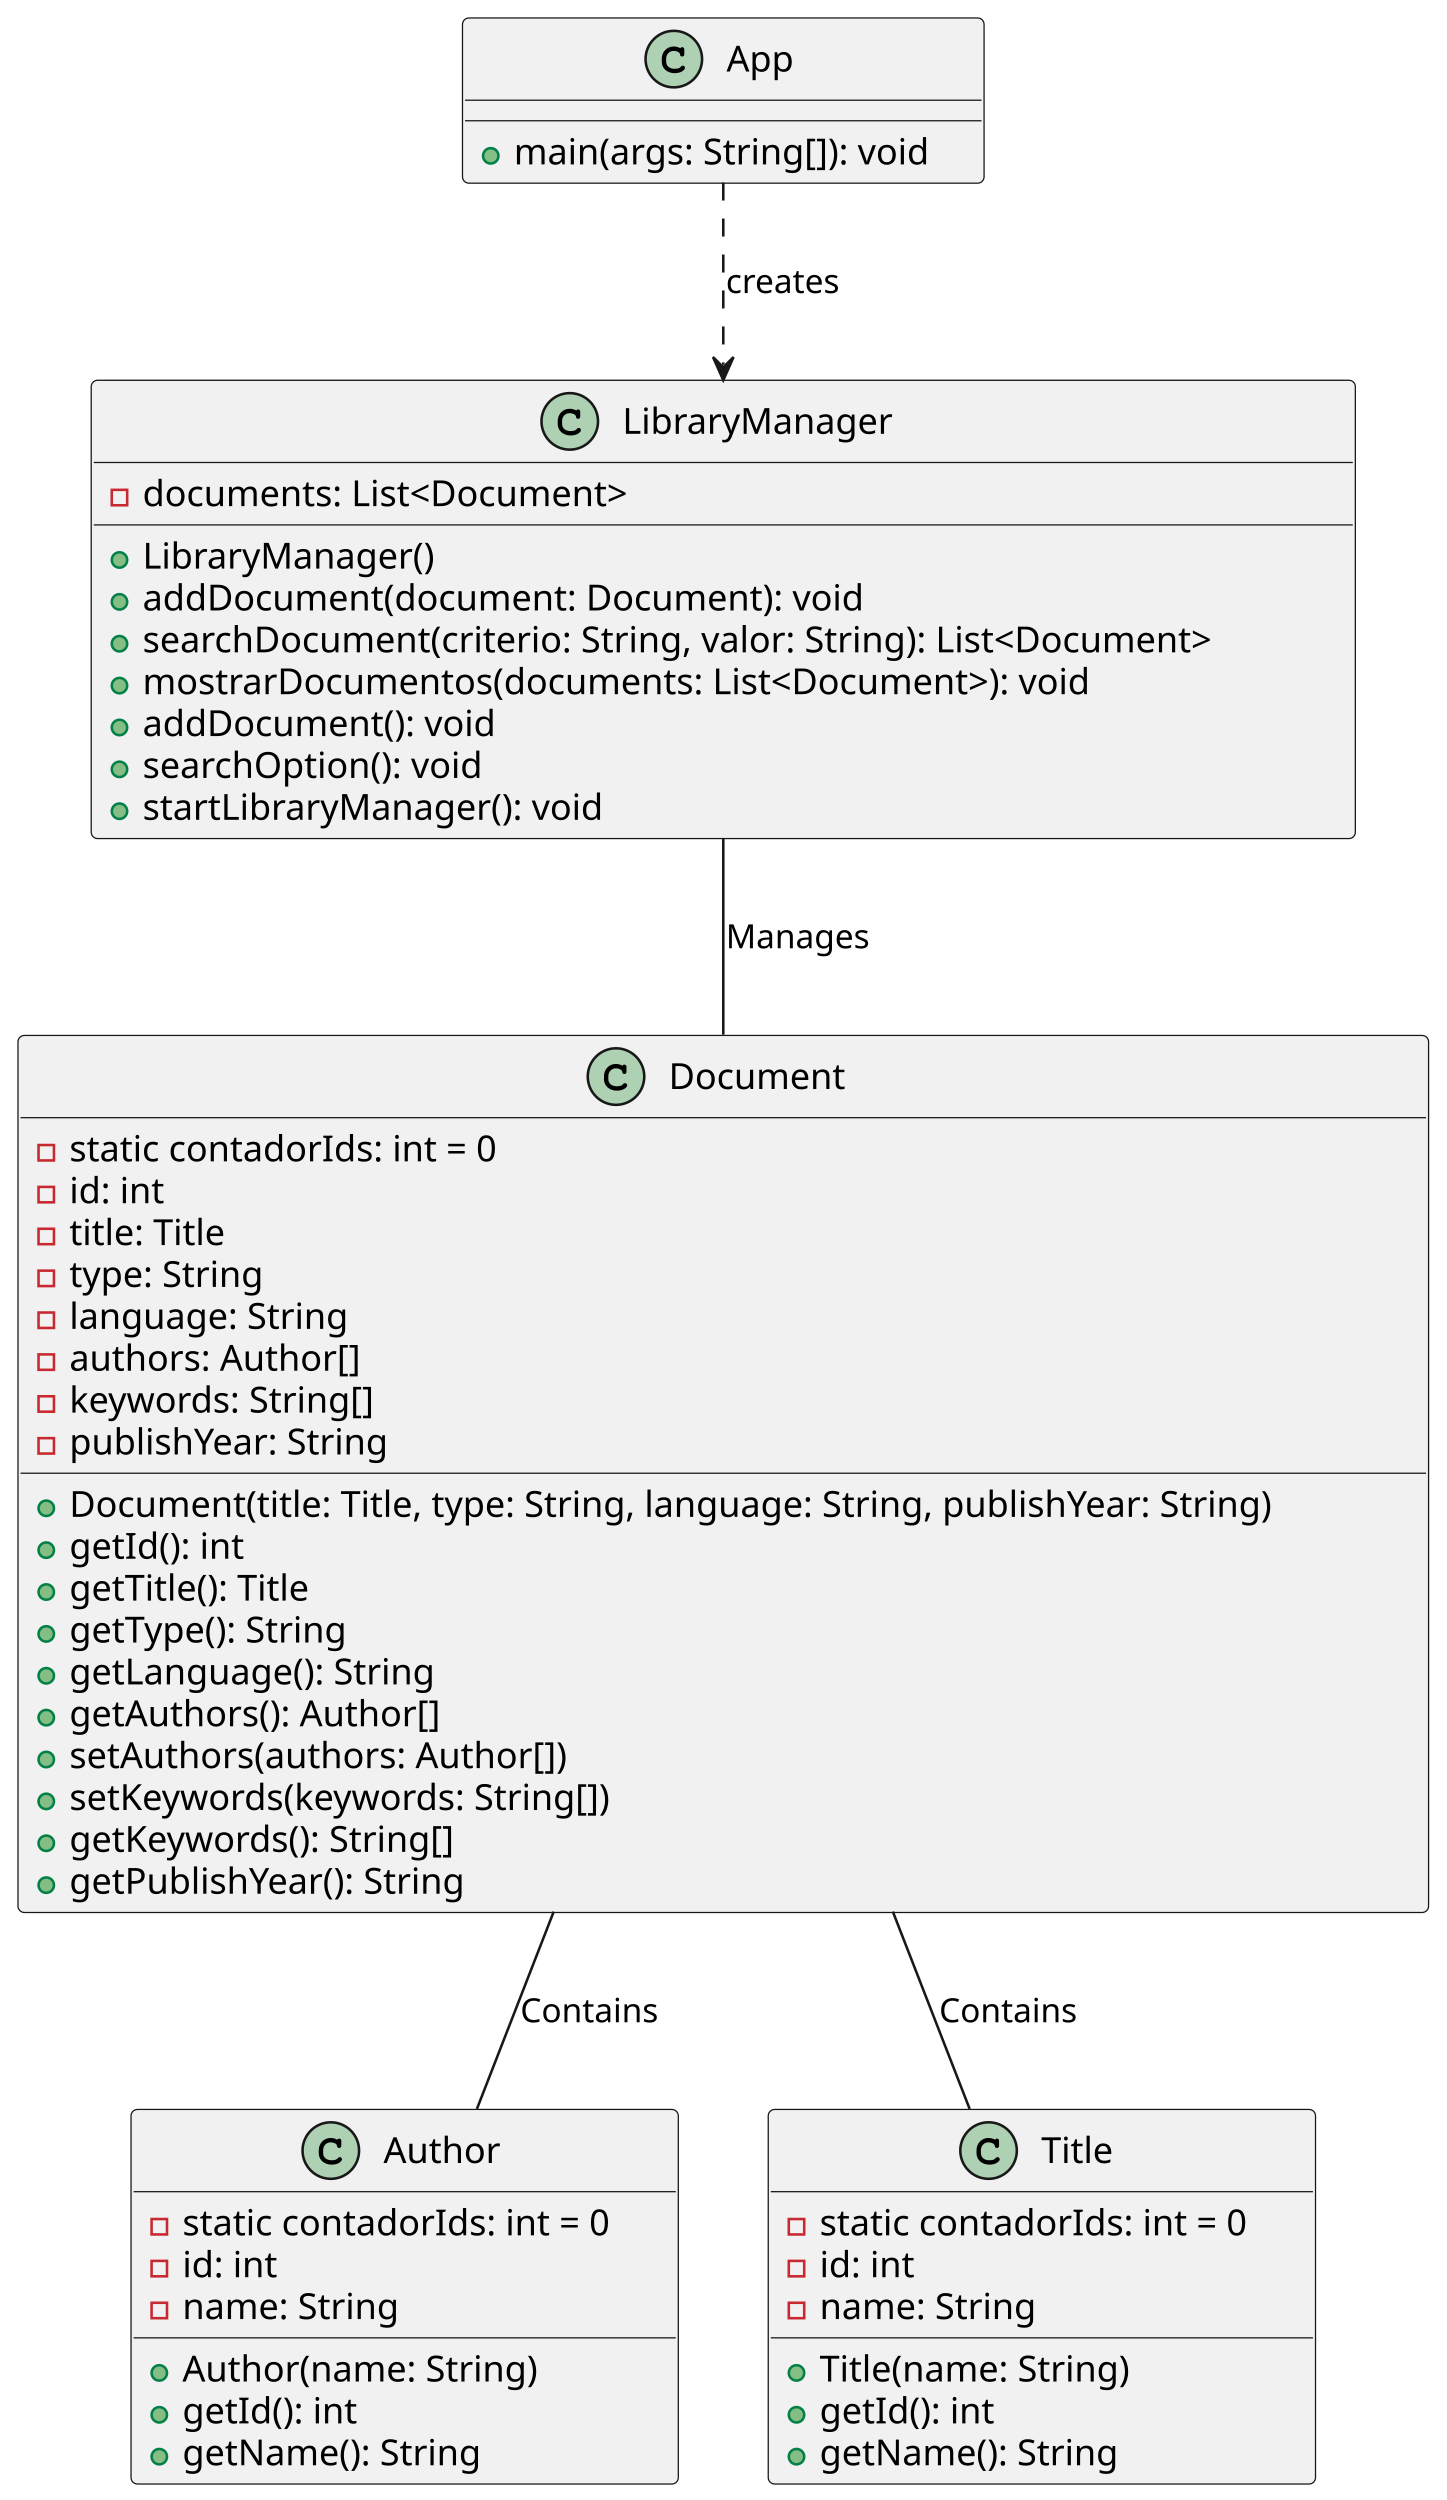
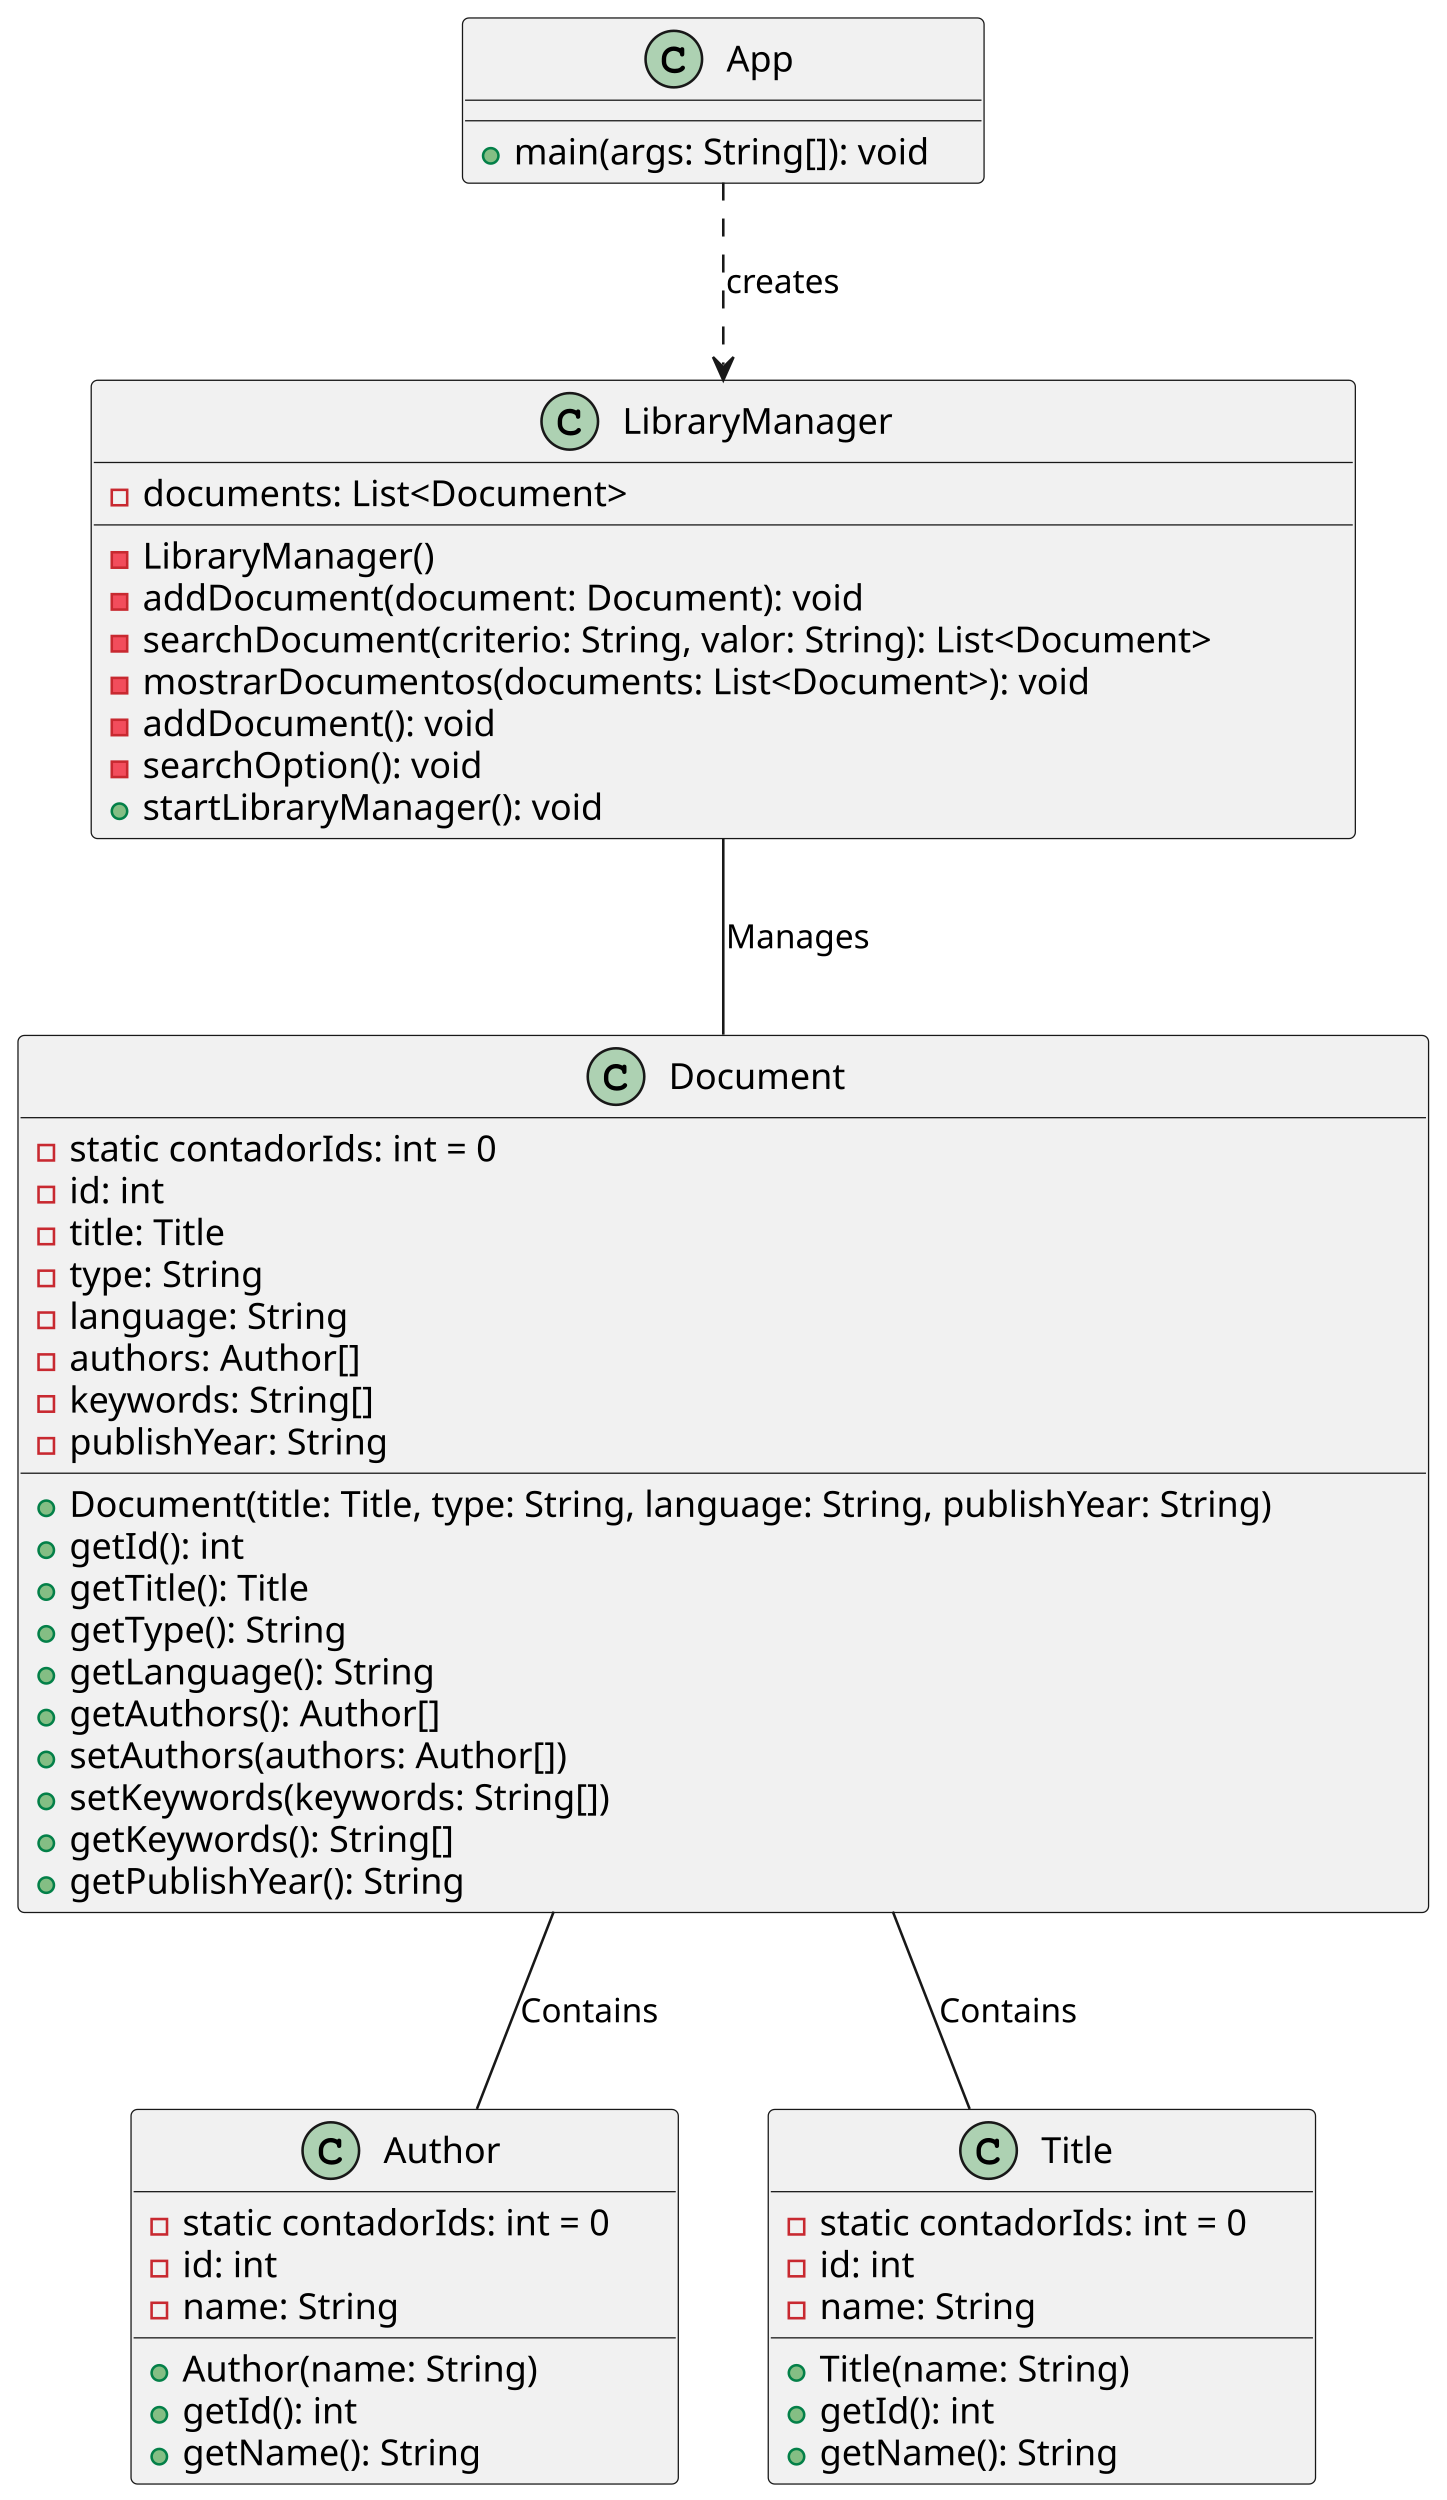
<svg xmlns="http://www.w3.org/2000/svg" contentStyleType="text/css" height="973px" preserveAspectRatio="none" style="width:563px;height:973px;background:#FFFFFF;" version="1.1" viewBox="0 0 563 973" width="563px" zoomAndPan="magnify">
  <defs />
  <g>
    <g id="elem_Document">
      <rect codeLine="26" fill="#F1F1F1" height="341.344" id="Document" rx="2.5" ry="2.5" style="stroke:#181818;stroke-width:0.5;" width="549" x="7" y="403" />
      <ellipse cx="239.75" cy="419" fill="#ADD1B2" rx="11" ry="11" style="stroke:#181818;stroke-width:1.0;" />
      <path d="M242.094,414.672 C241.156,414.234 240.562,414.094 239.688,414.094 C237.062,414.094 235.062,416.172 235.062,418.891 L235.062,420.016 C235.062,422.594 237.172,424.484 240.062,424.484 C241.281,424.484 242.438,424.188 243.188,423.641 C243.766,423.234 244.094,422.781 244.094,422.391 C244.094,421.938 243.703,421.547 243.234,421.547 C243.016,421.547 242.812,421.625 242.625,421.812 C242.172,422.297 242.172,422.297 241.984,422.391 C241.562,422.656 240.875,422.781 240.109,422.781 C238.062,422.781 236.766,421.688 236.766,419.984 L236.766,418.891 C236.766,417.109 238.016,415.797 239.75,415.797 C240.328,415.797 240.938,415.953 241.406,416.203 C241.891,416.484 242.062,416.703 242.156,417.109 C242.219,417.516 242.25,417.641 242.391,417.766 C242.531,417.906 242.766,418.016 242.984,418.016 C243.25,418.016 243.516,417.875 243.688,417.656 C243.797,417.5 243.828,417.312 243.828,416.891 L243.828,415.469 C243.828,415.031 243.812,414.906 243.719,414.75 C243.562,414.484 243.281,414.344 242.984,414.344 C242.688,414.344 242.484,414.438 242.266,414.75 L242.094,414.672 Z " fill="#000000" />
      <text fill="#000000" font-family="sans-serif" font-size="14" lengthAdjust="spacing" textLength="75" x="260.25" y="423.847">Document</text>
      <line style="stroke:#181818;stroke-width:0.5;" x1="8" x2="555" y1="435" y2="435" />
      <rect fill="none" height="6" style="stroke:#C82930;stroke-width:1.0;" width="6" x="15" y="445.648" />
      <text fill="#000000" font-family="sans-serif" font-size="14" lengthAdjust="spacing" textLength="187" x="27" y="451.995">static contadorIds: int = 0</text>
      <rect fill="none" height="6" style="stroke:#C82930;stroke-width:1.0;" width="6" x="15" y="461.945" />
      <text fill="#000000" font-family="sans-serif" font-size="14" lengthAdjust="spacing" textLength="42" x="27" y="468.292">id: int</text>
      <rect fill="none" height="6" style="stroke:#C82930;stroke-width:1.0;" width="6" x="15" y="478.242" />
      <text fill="#000000" font-family="sans-serif" font-size="14" lengthAdjust="spacing" textLength="73" x="27" y="484.589">title: Title</text>
      <rect fill="none" height="6" style="stroke:#C82930;stroke-width:1.0;" width="6" x="15" y="494.539" />
      <text fill="#000000" font-family="sans-serif" font-size="14" lengthAdjust="spacing" textLength="87" x="27" y="500.886">type: String</text>
      <rect fill="none" height="6" style="stroke:#C82930;stroke-width:1.0;" width="6" x="15" y="510.836" />
      <text fill="#000000" font-family="sans-serif" font-size="14" lengthAdjust="spacing" textLength="117" x="27" y="517.183">language: String</text>
      <rect fill="none" height="6" style="stroke:#C82930;stroke-width:1.0;" width="6" x="15" y="527.133" />
      <text fill="#000000" font-family="sans-serif" font-size="14" lengthAdjust="spacing" textLength="122" x="27" y="533.48">authors: Author[]</text>
      <rect fill="none" height="6" style="stroke:#C82930;stroke-width:1.0;" width="6" x="15" y="543.43" />
      <text fill="#000000" font-family="sans-serif" font-size="14" lengthAdjust="spacing" textLength="131" x="27" y="549.776">keywords: String[]</text>
      <rect fill="none" height="6" style="stroke:#C82930;stroke-width:1.0;" width="6" x="15" y="559.727" />
      <text fill="#000000" font-family="sans-serif" font-size="14" lengthAdjust="spacing" textLength="137" x="27" y="566.073">publishYear: String</text>
      <line style="stroke:#181818;stroke-width:0.5;" x1="8" x2="555" y1="573.375" y2="573.375" />
      <ellipse cx="18" cy="587.023" fill="#84BE84" rx="3" ry="3" style="stroke:#038048;stroke-width:1.0;" />
      <text fill="#000000" font-family="sans-serif" font-size="14" lengthAdjust="spacing" textLength="523" x="27" y="590.37">Document(title: Title, type: String, language: String, publishYear: String)</text>
      <ellipse cx="18" cy="603.32" fill="#84BE84" rx="3" ry="3" style="stroke:#038048;stroke-width:1.0;" />
      <text fill="#000000" font-family="sans-serif" font-size="14" lengthAdjust="spacing" textLength="77" x="27" y="606.667">getId(): int</text>
      <ellipse cx="18" cy="619.617" fill="#84BE84" rx="3" ry="3" style="stroke:#038048;stroke-width:1.0;" />
      <text fill="#000000" font-family="sans-serif" font-size="14" lengthAdjust="spacing" textLength="110" x="27" y="622.964">getTitle(): Title</text>
      <ellipse cx="18" cy="635.914" fill="#84BE84" rx="3" ry="3" style="stroke:#038048;stroke-width:1.0;" />
      <text fill="#000000" font-family="sans-serif" font-size="14" lengthAdjust="spacing" textLength="124" x="27" y="639.261">getType(): String</text>
      <ellipse cx="18" cy="652.211" fill="#84BE84" rx="3" ry="3" style="stroke:#038048;stroke-width:1.0;" />
      <text fill="#000000" font-family="sans-serif" font-size="14" lengthAdjust="spacing" textLength="156" x="27" y="655.558">getLanguage(): String</text>
      <ellipse cx="18" cy="668.508" fill="#84BE84" rx="3" ry="3" style="stroke:#038048;stroke-width:1.0;" />
      <text fill="#000000" font-family="sans-serif" font-size="14" lengthAdjust="spacing" textLength="159" x="27" y="671.855">getAuthors(): Author[]</text>
      <ellipse cx="18" cy="684.805" fill="#84BE84" rx="3" ry="3" style="stroke:#038048;stroke-width:1.0;" />
      <text fill="#000000" font-family="sans-serif" font-size="14" lengthAdjust="spacing" textLength="211" x="27" y="688.151">setAuthors(authors: Author[])</text>
      <ellipse cx="18" cy="701.102" fill="#84BE84" rx="3" ry="3" style="stroke:#038048;stroke-width:1.0;" />
      <text fill="#000000" font-family="sans-serif" font-size="14" lengthAdjust="spacing" textLength="233" x="27" y="704.448">setKeywords(keywords: String[])</text>
      <ellipse cx="18" cy="717.398" fill="#84BE84" rx="3" ry="3" style="stroke:#038048;stroke-width:1.0;" />
      <text fill="#000000" font-family="sans-serif" font-size="14" lengthAdjust="spacing" textLength="167" x="27" y="720.745">getKeywords(): String[]</text>
      <ellipse cx="18" cy="733.695" fill="#84BE84" rx="3" ry="3" style="stroke:#038048;stroke-width:1.0;" />
      <text fill="#000000" font-family="sans-serif" font-size="14" lengthAdjust="spacing" textLength="171" x="27" y="737.042">getPublishYear(): String</text>
    </g>
    <g id="elem_Author">
      <rect codeLine="16" fill="#F1F1F1" height="145.781" id="Author" rx="2.5" ry="2.5" style="stroke:#181818;stroke-width:0.5;" width="213" x="51" y="821" />
      <ellipse cx="128.75" cy="837" fill="#ADD1B2" rx="11" ry="11" style="stroke:#181818;stroke-width:1.0;" />
      <path d="M131.094,832.672 C130.156,832.234 129.562,832.094 128.688,832.094 C126.062,832.094 124.062,834.172 124.062,836.891 L124.062,838.016 C124.062,840.594 126.172,842.484 129.062,842.484 C130.281,842.484 131.438,842.188 132.188,841.641 C132.766,841.234 133.094,840.781 133.094,840.391 C133.094,839.938 132.703,839.547 132.234,839.547 C132.016,839.547 131.812,839.625 131.625,839.812 C131.172,840.297 131.172,840.297 130.984,840.391 C130.562,840.656 129.875,840.781 129.109,840.781 C127.062,840.781 125.766,839.688 125.766,837.984 L125.766,836.891 C125.766,835.109 127.016,833.797 128.75,833.797 C129.328,833.797 129.938,833.953 130.406,834.203 C130.891,834.484 131.062,834.703 131.156,835.109 C131.219,835.516 131.25,835.641 131.391,835.766 C131.531,835.906 131.766,836.016 131.984,836.016 C132.25,836.016 132.516,835.875 132.688,835.656 C132.797,835.5 132.828,835.312 132.828,834.891 L132.828,833.469 C132.828,833.031 132.812,832.906 132.719,832.75 C132.562,832.484 132.281,832.344 131.984,832.344 C131.688,832.344 131.484,832.438 131.266,832.75 L131.094,832.672 Z " fill="#000000" />
      <text fill="#000000" font-family="sans-serif" font-size="14" lengthAdjust="spacing" textLength="49" x="149.25" y="841.847">Author</text>
      <line style="stroke:#181818;stroke-width:0.5;" x1="52" x2="263" y1="853" y2="853" />
      <rect fill="none" height="6" style="stroke:#C82930;stroke-width:1.0;" width="6" x="59" y="863.648" />
      <text fill="#000000" font-family="sans-serif" font-size="14" lengthAdjust="spacing" textLength="187" x="71" y="869.995">static contadorIds: int = 0</text>
      <rect fill="none" height="6" style="stroke:#C82930;stroke-width:1.0;" width="6" x="59" y="879.945" />
      <text fill="#000000" font-family="sans-serif" font-size="14" lengthAdjust="spacing" textLength="42" x="71" y="886.292">id: int</text>
      <rect fill="none" height="6" style="stroke:#C82930;stroke-width:1.0;" width="6" x="59" y="896.242" />
      <text fill="#000000" font-family="sans-serif" font-size="14" lengthAdjust="spacing" textLength="93" x="71" y="902.589">name: String</text>
      <line style="stroke:#181818;stroke-width:0.5;" x1="52" x2="263" y1="909.891" y2="909.891" />
      <ellipse cx="62" cy="923.539" fill="#84BE84" rx="3" ry="3" style="stroke:#038048;stroke-width:1.0;" />
      <text fill="#000000" font-family="sans-serif" font-size="14" lengthAdjust="spacing" textLength="152" x="71" y="926.886">Author(name: String)</text>
      <ellipse cx="62" cy="939.836" fill="#84BE84" rx="3" ry="3" style="stroke:#038048;stroke-width:1.0;" />
      <text fill="#000000" font-family="sans-serif" font-size="14" lengthAdjust="spacing" textLength="77" x="71" y="943.183">getId(): int</text>
      <ellipse cx="62" cy="956.133" fill="#84BE84" rx="3" ry="3" style="stroke:#038048;stroke-width:1.0;" />
      <text fill="#000000" font-family="sans-serif" font-size="14" lengthAdjust="spacing" textLength="129" x="71" y="959.48">getName(): String</text>
    </g>
    <g id="elem_Title">
      <rect codeLine="6" fill="#F1F1F1" height="145.781" id="Title" rx="2.5" ry="2.5" style="stroke:#181818;stroke-width:0.5;" width="213" x="299" y="821" />
      <ellipse cx="384.75" cy="837" fill="#ADD1B2" rx="11" ry="11" style="stroke:#181818;stroke-width:1.0;" />
      <path d="M387.094,832.672 C386.156,832.234 385.562,832.094 384.688,832.094 C382.062,832.094 380.062,834.172 380.062,836.891 L380.062,838.016 C380.062,840.594 382.172,842.484 385.062,842.484 C386.281,842.484 387.438,842.188 388.188,841.641 C388.766,841.234 389.094,840.781 389.094,840.391 C389.094,839.938 388.703,839.547 388.234,839.547 C388.016,839.547 387.812,839.625 387.625,839.812 C387.172,840.297 387.172,840.297 386.984,840.391 C386.562,840.656 385.875,840.781 385.109,840.781 C383.062,840.781 381.766,839.688 381.766,837.984 L381.766,836.891 C381.766,835.109 383.016,833.797 384.75,833.797 C385.328,833.797 385.938,833.953 386.406,834.203 C386.891,834.484 387.062,834.703 387.156,835.109 C387.219,835.516 387.25,835.641 387.391,835.766 C387.531,835.906 387.766,836.016 387.984,836.016 C388.25,836.016 388.516,835.875 388.688,835.656 C388.797,835.5 388.828,835.312 388.828,834.891 L388.828,833.469 C388.828,833.031 388.812,832.906 388.719,832.75 C388.562,832.484 388.281,832.344 387.984,832.344 C387.688,832.344 387.484,832.438 387.266,832.75 L387.094,832.672 Z " fill="#000000" />
      <text fill="#000000" font-family="sans-serif" font-size="14" lengthAdjust="spacing" textLength="33" x="405.25" y="841.847">Title</text>
      <line style="stroke:#181818;stroke-width:0.5;" x1="300" x2="511" y1="853" y2="853" />
      <rect fill="none" height="6" style="stroke:#C82930;stroke-width:1.0;" width="6" x="307" y="863.648" />
      <text fill="#000000" font-family="sans-serif" font-size="14" lengthAdjust="spacing" textLength="187" x="319" y="869.995">static contadorIds: int = 0</text>
      <rect fill="none" height="6" style="stroke:#C82930;stroke-width:1.0;" width="6" x="307" y="879.945" />
      <text fill="#000000" font-family="sans-serif" font-size="14" lengthAdjust="spacing" textLength="42" x="319" y="886.292">id: int</text>
      <rect fill="none" height="6" style="stroke:#C82930;stroke-width:1.0;" width="6" x="307" y="896.242" />
      <text fill="#000000" font-family="sans-serif" font-size="14" lengthAdjust="spacing" textLength="93" x="319" y="902.589">name: String</text>
      <line style="stroke:#181818;stroke-width:0.5;" x1="300" x2="511" y1="909.891" y2="909.891" />
      <ellipse cx="310" cy="923.539" fill="#84BE84" rx="3" ry="3" style="stroke:#038048;stroke-width:1.0;" />
      <text fill="#000000" font-family="sans-serif" font-size="14" lengthAdjust="spacing" textLength="136" x="319" y="926.886">Title(name: String)</text>
      <ellipse cx="310" cy="939.836" fill="#84BE84" rx="3" ry="3" style="stroke:#038048;stroke-width:1.0;" />
      <text fill="#000000" font-family="sans-serif" font-size="14" lengthAdjust="spacing" textLength="77" x="319" y="943.183">getId(): int</text>
      <ellipse cx="310" cy="956.133" fill="#84BE84" rx="3" ry="3" style="stroke:#038048;stroke-width:1.0;" />
      <text fill="#000000" font-family="sans-serif" font-size="14" lengthAdjust="spacing" textLength="129" x="319" y="959.48">getName(): String</text>
    </g>
    <g id="elem_LibraryManager">
      <rect codeLine="48" fill="#F1F1F1" height="178.375" id="LibraryManager" rx="2.5" ry="2.5" style="stroke:#181818;stroke-width:0.5;" width="492" x="35.5" y="148" />
      <ellipse cx="221.75" cy="164" fill="#ADD1B2" rx="11" ry="11" style="stroke:#181818;stroke-width:1.0;" />
      <path d="M224.094,159.672 C223.156,159.234 222.562,159.094 221.688,159.094 C219.062,159.094 217.062,161.172 217.062,163.891 L217.062,165.016 C217.062,167.594 219.172,169.484 222.062,169.484 C223.281,169.484 224.438,169.188 225.188,168.641 C225.766,168.234 226.094,167.781 226.094,167.391 C226.094,166.938 225.703,166.547 225.234,166.547 C225.016,166.547 224.812,166.625 224.625,166.812 C224.172,167.297 224.172,167.297 223.984,167.391 C223.562,167.656 222.875,167.781 222.109,167.781 C220.062,167.781 218.766,166.688 218.766,164.984 L218.766,163.891 C218.766,162.109 220.016,160.797 221.75,160.797 C222.328,160.797 222.938,160.953 223.406,161.203 C223.891,161.484 224.062,161.703 224.156,162.109 C224.219,162.516 224.25,162.641 224.391,162.766 C224.531,162.906 224.766,163.016 224.984,163.016 C225.25,163.016 225.516,162.875 225.688,162.656 C225.797,162.5 225.828,162.312 225.828,161.891 L225.828,160.469 C225.828,160.031 225.812,159.906 225.719,159.75 C225.562,159.484 225.281,159.344 224.984,159.344 C224.688,159.344 224.484,159.438 224.266,159.75 L224.094,159.672 Z " fill="#000000" />
      <text fill="#000000" font-family="sans-serif" font-size="14" lengthAdjust="spacing" textLength="111" x="242.25" y="168.847">LibraryManager</text>
      <line style="stroke:#181818;stroke-width:0.5;" x1="36.5" x2="526.5" y1="180" y2="180" />
      <rect fill="none" height="6" style="stroke:#C82930;stroke-width:1.0;" width="6" x="43.5" y="190.648" />
      <text fill="#000000" font-family="sans-serif" font-size="14" lengthAdjust="spacing" textLength="212" x="55.5" y="196.995">documents: List&lt;Document&gt;</text>
      <line style="stroke:#181818;stroke-width:0.5;" x1="36.5" x2="526.5" y1="204.297" y2="204.297" />
-       <ellipse cx="46.5" cy="217.945" fill="#84BE84" rx="3" ry="3" style="stroke:#038048;stroke-width:1.0;" />
+       <rect fill="#F24D5C" height="6" style="stroke:#C82930;stroke-width:1.0;" width="6" x="43.5" y="214.945" />
      <text fill="#000000" font-family="sans-serif" font-size="14" lengthAdjust="spacing" textLength="121" x="55.5" y="221.292">LibraryManager()</text>
-       <ellipse cx="46.5" cy="234.242" fill="#84BE84" rx="3" ry="3" style="stroke:#038048;stroke-width:1.0;" />
+       <rect fill="#F24D5C" height="6" style="stroke:#C82930;stroke-width:1.0;" width="6" x="43.5" y="231.242" />
      <text fill="#000000" font-family="sans-serif" font-size="14" lengthAdjust="spacing" textLength="307" x="55.5" y="237.589">addDocument(document: Document): void</text>
-       <ellipse cx="46.5" cy="250.539" fill="#84BE84" rx="3" ry="3" style="stroke:#038048;stroke-width:1.0;" />
+       <rect fill="#F24D5C" height="6" style="stroke:#C82930;stroke-width:1.0;" width="6" x="43.5" y="247.539" />
      <text fill="#000000" font-family="sans-serif" font-size="14" lengthAdjust="spacing" textLength="466" x="55.5" y="253.886">searchDocument(criterio: String, valor: String): List&lt;Document&gt;</text>
-       <ellipse cx="46.5" cy="266.836" fill="#84BE84" rx="3" ry="3" style="stroke:#038048;stroke-width:1.0;" />
+       <rect fill="#F24D5C" height="6" style="stroke:#C82930;stroke-width:1.0;" width="6" x="43.5" y="263.836" />
      <text fill="#000000" font-family="sans-serif" font-size="14" lengthAdjust="spacing" textLength="409" x="55.5" y="270.183">mostrarDocumentos(documents: List&lt;Document&gt;): void</text>
-       <ellipse cx="46.5" cy="283.133" fill="#84BE84" rx="3" ry="3" style="stroke:#038048;stroke-width:1.0;" />
+       <rect fill="#F24D5C" height="6" style="stroke:#C82930;stroke-width:1.0;" width="6" x="43.5" y="280.133" />
      <text fill="#000000" font-family="sans-serif" font-size="14" lengthAdjust="spacing" textLength="150" x="55.5" y="286.479">addDocument(): void</text>
-       <ellipse cx="46.5" cy="299.43" fill="#84BE84" rx="3" ry="3" style="stroke:#038048;stroke-width:1.0;" />
+       <rect fill="#F24D5C" height="6" style="stroke:#C82930;stroke-width:1.0;" width="6" x="43.5" y="296.43" />
      <text fill="#000000" font-family="sans-serif" font-size="14" lengthAdjust="spacing" textLength="146" x="55.5" y="302.776">searchOption(): void</text>
      <ellipse cx="46.5" cy="315.727" fill="#84BE84" rx="3" ry="3" style="stroke:#038048;stroke-width:1.0;" />
      <text fill="#000000" font-family="sans-serif" font-size="14" lengthAdjust="spacing" textLength="195" x="55.5" y="319.073">startLibraryManager(): void</text>
    </g>
    <g id="elem_App">
      <rect codeLine="60" fill="#F1F1F1" height="64.297" id="App" rx="2.5" ry="2.5" style="stroke:#181818;stroke-width:0.5;" width="203" x="180" y="7" />
      <ellipse cx="262.25" cy="23" fill="#ADD1B2" rx="11" ry="11" style="stroke:#181818;stroke-width:1.0;" />
      <path d="M264.594,18.672 C263.656,18.234 263.062,18.094 262.188,18.094 C259.562,18.094 257.562,20.172 257.562,22.891 L257.562,24.016 C257.562,26.594 259.672,28.484 262.562,28.484 C263.781,28.484 264.938,28.188 265.688,27.641 C266.266,27.234 266.594,26.781 266.594,26.391 C266.594,25.938 266.203,25.547 265.734,25.547 C265.516,25.547 265.312,25.625 265.125,25.812 C264.672,26.297 264.672,26.297 264.484,26.391 C264.062,26.656 263.375,26.781 262.609,26.781 C260.562,26.781 259.266,25.688 259.266,23.984 L259.266,22.891 C259.266,21.109 260.516,19.797 262.25,19.797 C262.828,19.797 263.438,19.953 263.906,20.203 C264.391,20.484 264.562,20.703 264.656,21.109 C264.719,21.516 264.75,21.641 264.891,21.766 C265.031,21.906 265.266,22.016 265.484,22.016 C265.75,22.016 266.016,21.875 266.188,21.656 C266.297,21.5 266.328,21.312 266.328,20.891 L266.328,19.469 C266.328,19.031 266.312,18.906 266.219,18.75 C266.062,18.484 265.781,18.344 265.484,18.344 C265.188,18.344 264.984,18.438 264.766,18.75 L264.594,18.672 Z " fill="#000000" />
      <text fill="#000000" font-family="sans-serif" font-size="14" lengthAdjust="spacing" textLength="30" x="282.75" y="27.847">App</text>
      <line style="stroke:#181818;stroke-width:0.5;" x1="181" x2="382" y1="39" y2="39" />
      <line style="stroke:#181818;stroke-width:0.5;" x1="181" x2="382" y1="47" y2="47" />
      <ellipse cx="191" cy="60.648" fill="#84BE84" rx="3" ry="3" style="stroke:#038048;stroke-width:1.0;" />
      <text fill="#000000" font-family="sans-serif" font-size="14" lengthAdjust="spacing" textLength="177" x="200" y="63.995">main(args: String[]): void</text>
    </g>
    <g id="link_Document_Author">
      <path codeLine="1" d="M215.506,744.008 C204.98,771.046 194.607,797.688 185.61,820.799 " fill="none" id="Document-Author" style="stroke:#181818;stroke-width:1.0;" />
      <text fill="#000000" font-family="sans-serif" font-size="13" lengthAdjust="spacing" textLength="56" x="202.5" y="787.067">Contains</text>
    </g>
    <g id="link_Document_Title">
      <path codeLine="2" d="M347.494,744.008 C358.02,771.046 368.393,797.688 377.39,820.799 " fill="none" id="Document-Title" style="stroke:#181818;stroke-width:1.0;" />
      <text fill="#000000" font-family="sans-serif" font-size="13" lengthAdjust="spacing" textLength="56" x="365.5" y="787.067">Contains</text>
    </g>
    <g id="link_LibraryManager_Document">
      <path codeLine="3" d="M281.5,326.323 C281.5,349.938 281.5,376.276 281.5,402.699 " fill="none" id="LibraryManager-Document" style="stroke:#181818;stroke-width:1.0;" />
      <text fill="#000000" font-family="sans-serif" font-size="13" lengthAdjust="spacing" textLength="57" x="282.5" y="369.067">Manages</text>
    </g>
    <g id="link_App_LibraryManager">
      <path codeLine="4" d="M281.5,71.057 C281.5,91.89 281.5,114.454 281.5,141.961 " fill="none" id="App-to-LibraryManager" style="stroke:#181818;stroke-width:1.0;stroke-dasharray:7.0,7.0;" />
      <polygon fill="#181818" points="281.5,147.961,285.5,138.961,281.5,142.961,277.5,138.961,281.5,147.961" style="stroke:#181818;stroke-width:1.0;" />
      <text fill="#000000" font-family="sans-serif" font-size="13" lengthAdjust="spacing" textLength="48" x="282.5" y="114.067">creates</text>
    </g>
  </g>
</svg>
